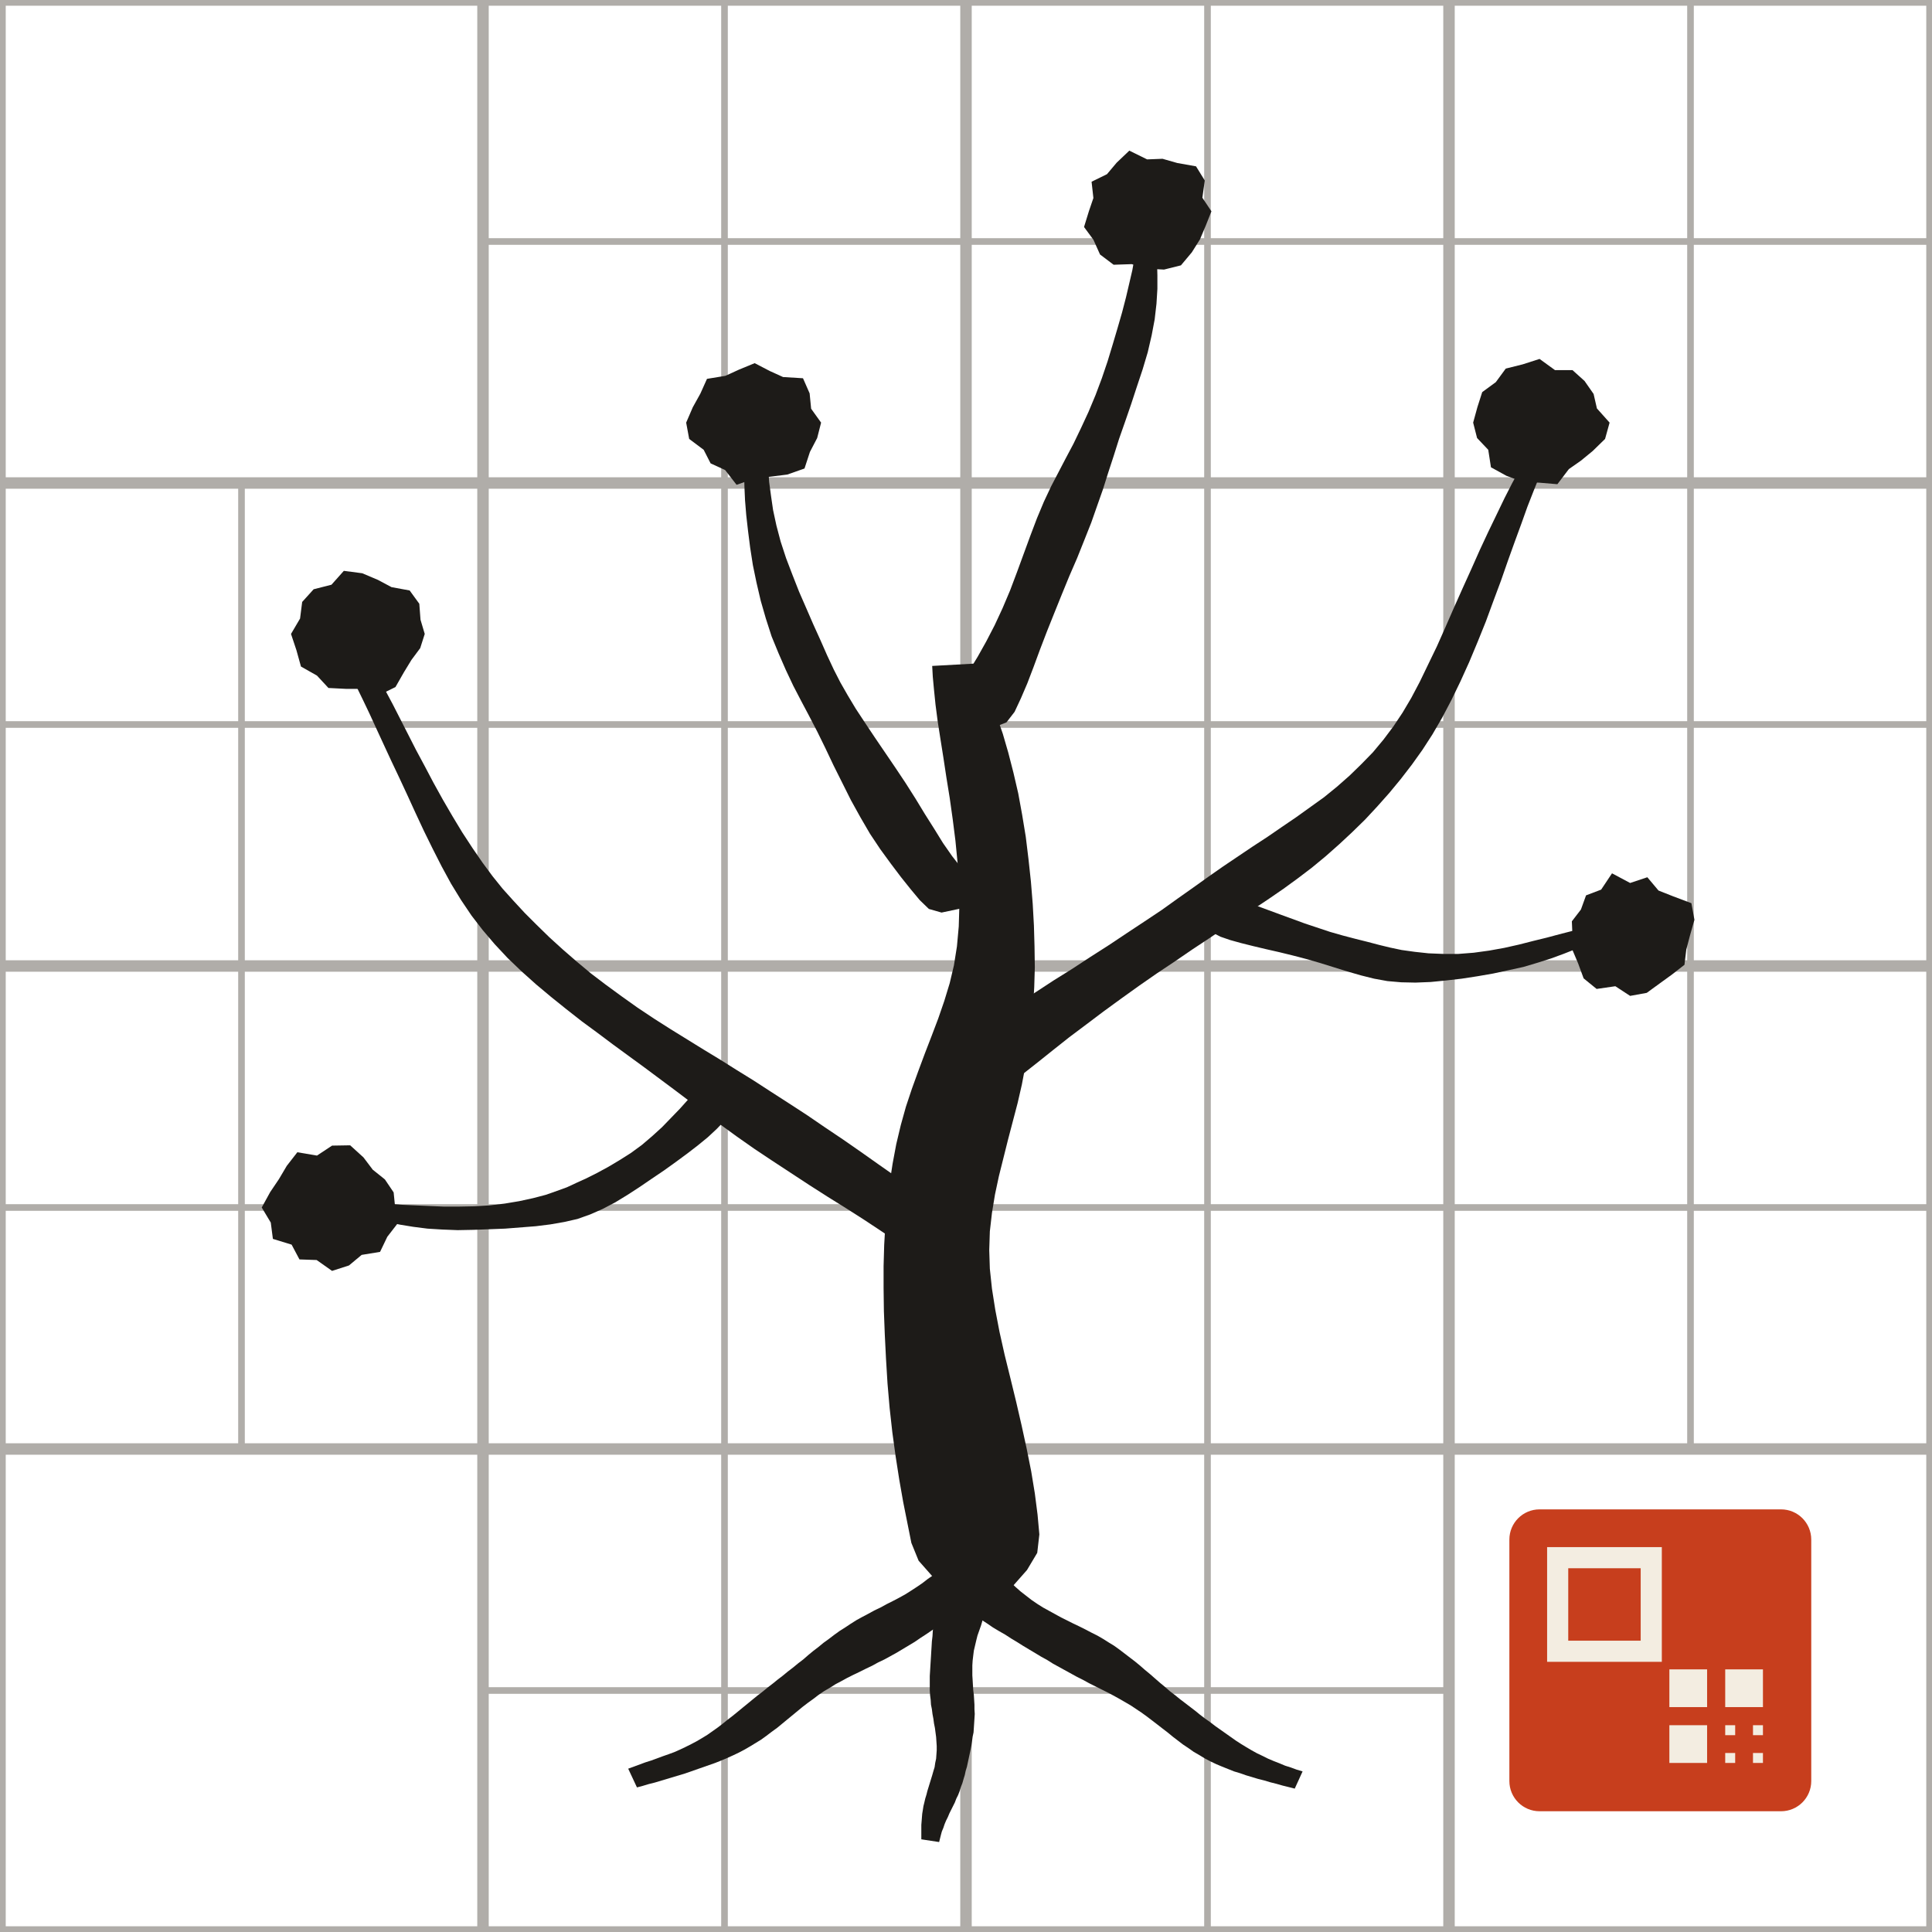
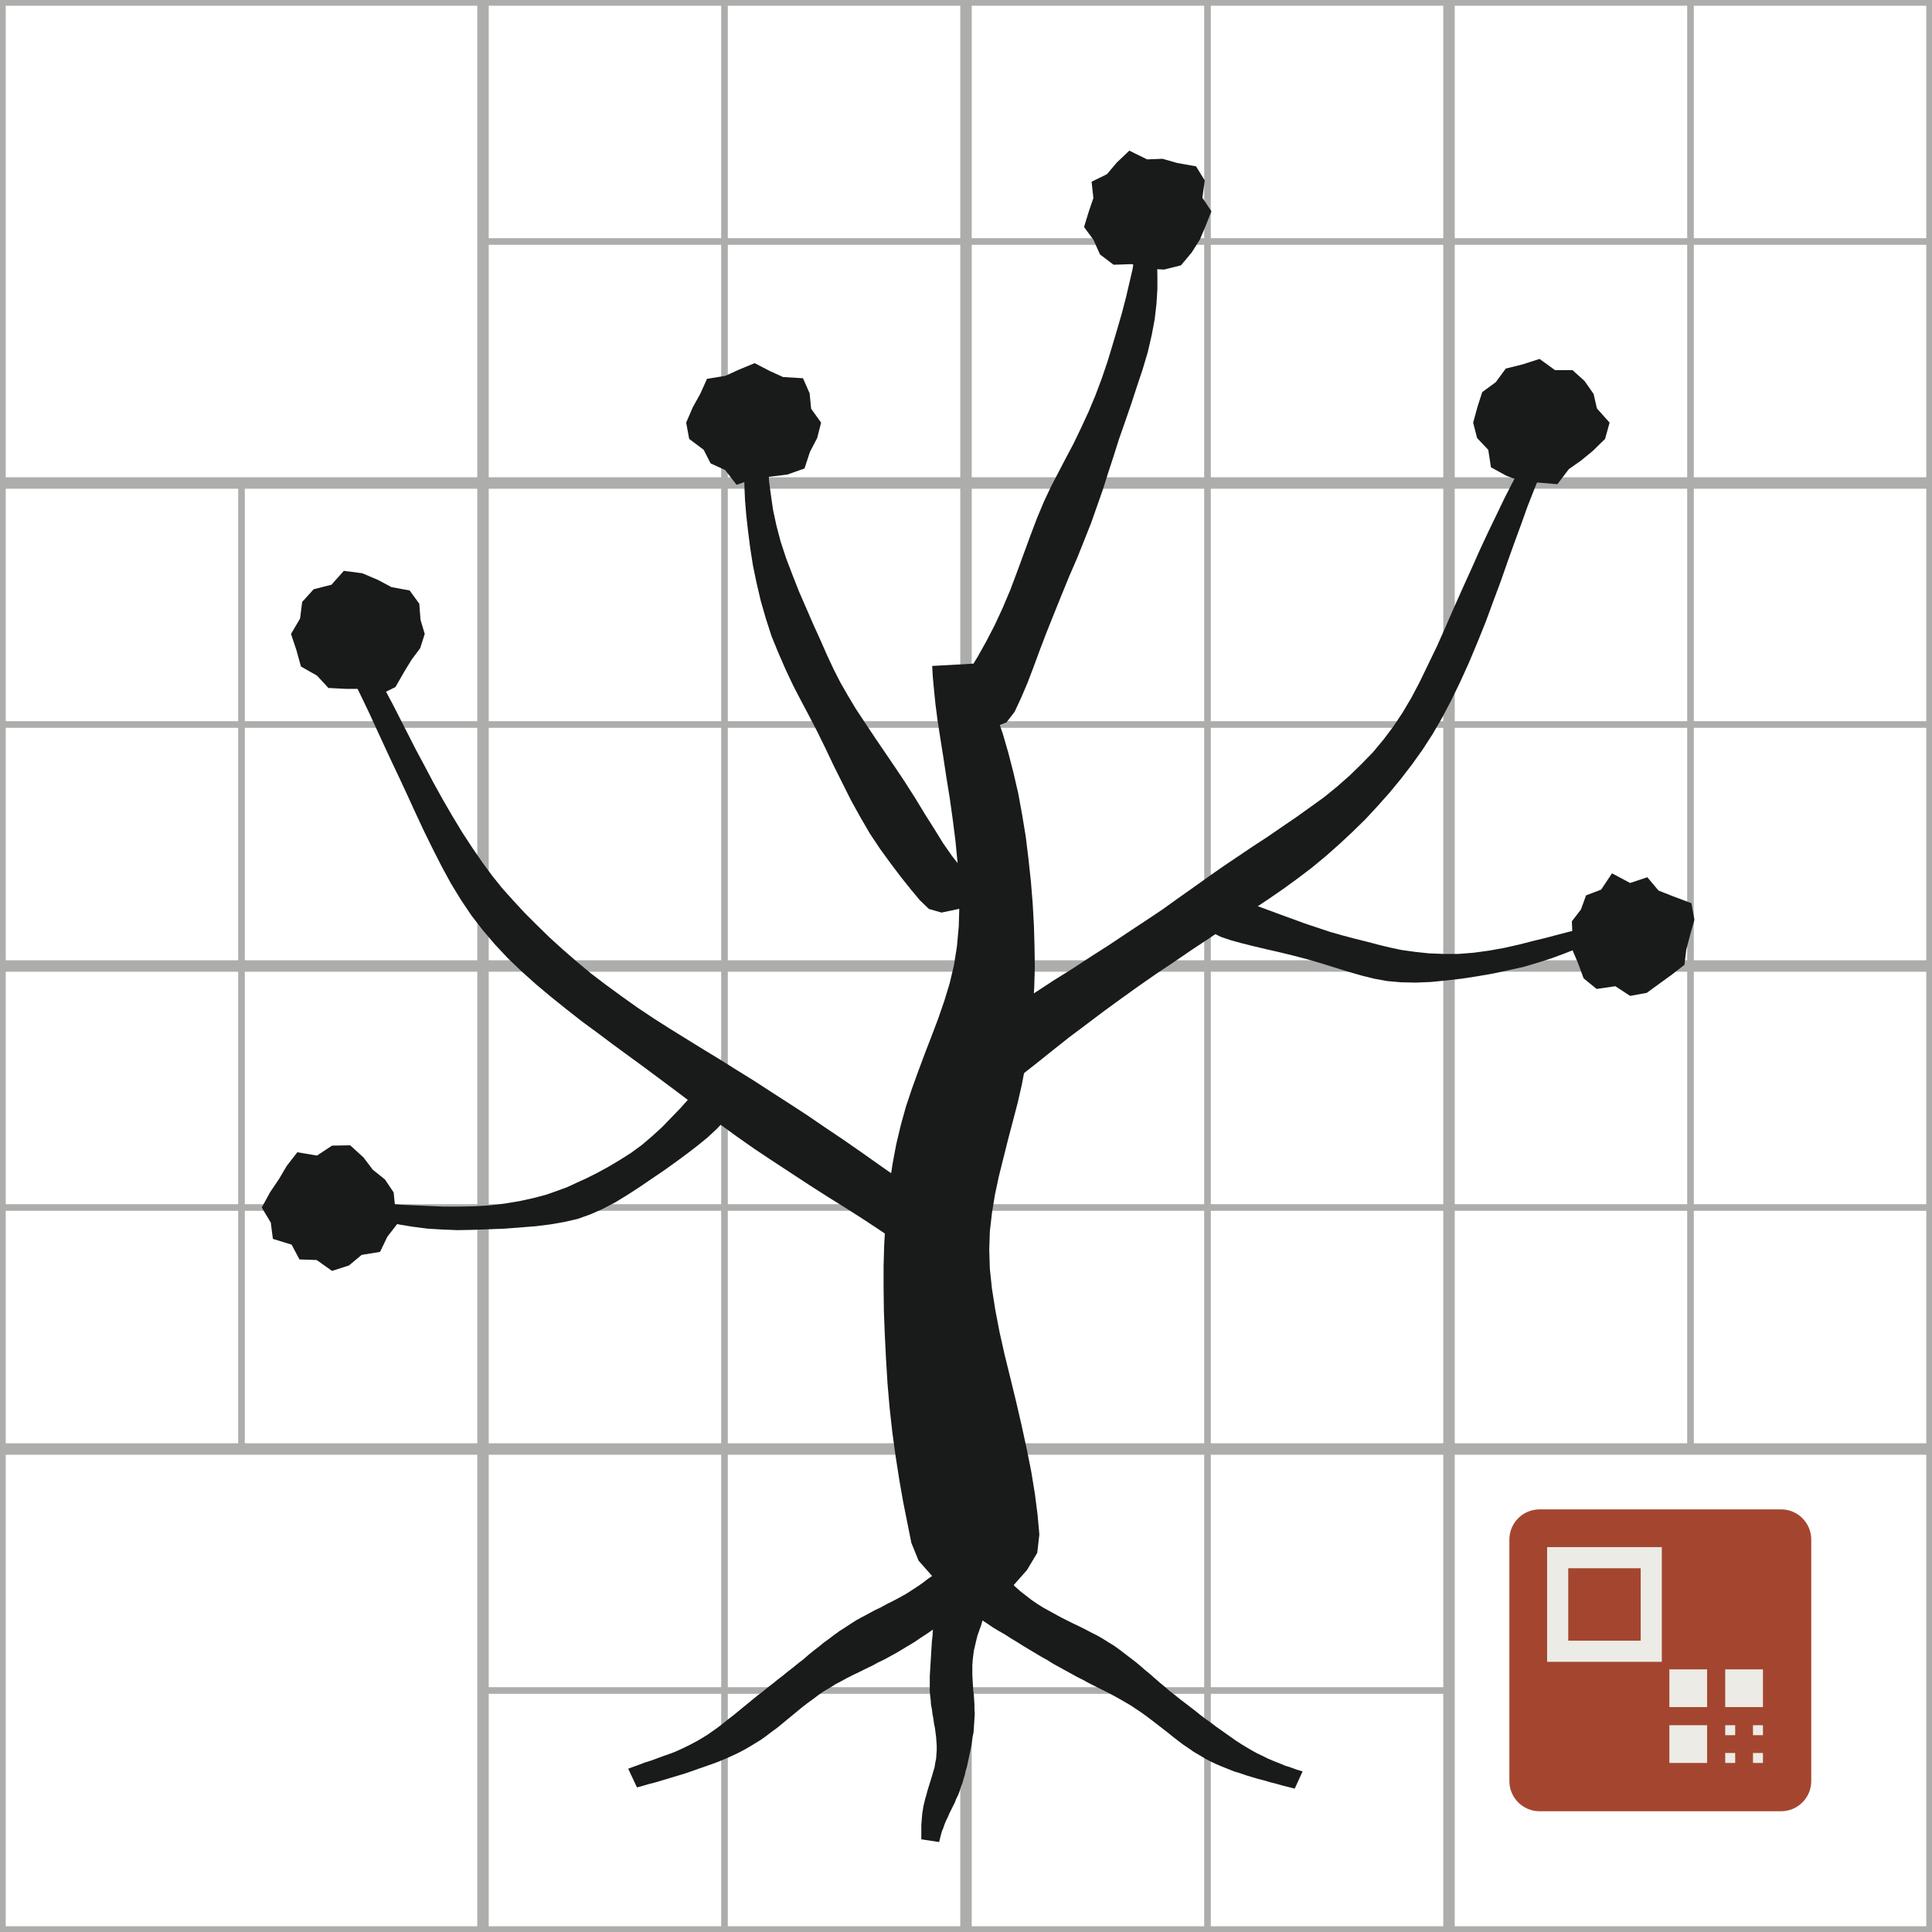
<svg xmlns="http://www.w3.org/2000/svg" viewBox="0 0 64 64" role="img" aria-label="llm-wiki mark">
-   <g stroke="#6f6a62" stroke-linecap="round" opacity="0.55">
+   <g stroke="#6a6a68" stroke-linecap="round" opacity="0.55">
    <line x1="8.0" y1="16" x2="8.0" y2="32" stroke-width="0.22" />
    <line x1="0" y1="24.0" x2="16" y2="24.0" stroke-width="0.22" />
    <line x1="8.0" y1="32" x2="8.0" y2="48" stroke-width="0.22" />
    <line x1="0" y1="40.0" x2="16" y2="40.0" stroke-width="0.22" />
    <line x1="24.0" y1="0" x2="24.0" y2="16" stroke-width="0.22" />
    <line x1="16" y1="8.0" x2="32" y2="8.0" stroke-width="0.22" />
    <line x1="24.0" y1="16" x2="24.0" y2="32" stroke-width="0.22" />
    <line x1="16" y1="24.0" x2="32" y2="24.0" stroke-width="0.22" />
    <line x1="24.0" y1="32" x2="24.0" y2="48" stroke-width="0.22" />
    <line x1="16" y1="40.0" x2="32" y2="40.0" stroke-width="0.22" />
    <line x1="24.0" y1="48" x2="24.0" y2="64" stroke-width="0.22" />
    <line x1="16" y1="56.0" x2="32" y2="56.0" stroke-width="0.22" />
    <line x1="40.0" y1="0" x2="40.0" y2="16" stroke-width="0.22" />
    <line x1="32" y1="8.0" x2="48" y2="8.0" stroke-width="0.22" />
    <line x1="40.0" y1="16" x2="40.0" y2="32" stroke-width="0.22" />
    <line x1="32" y1="24.0" x2="48" y2="24.0" stroke-width="0.22" />
    <line x1="40.0" y1="32" x2="40.0" y2="48" stroke-width="0.22" />
    <line x1="32" y1="40.0" x2="48" y2="40.0" stroke-width="0.22" />
    <line x1="40.0" y1="48" x2="40.0" y2="64" stroke-width="0.22" />
    <line x1="32" y1="56.0" x2="48" y2="56.0" stroke-width="0.22" />
    <line x1="56.0" y1="0" x2="56.0" y2="16" stroke-width="0.22" />
    <line x1="48" y1="8.0" x2="64" y2="8.0" stroke-width="0.22" />
    <line x1="56.0" y1="16" x2="56.0" y2="32" stroke-width="0.22" />
    <line x1="48" y1="24.0" x2="64" y2="24.0" stroke-width="0.22" />
    <line x1="56.0" y1="32" x2="56.0" y2="48" stroke-width="0.22" />
    <line x1="48" y1="40.0" x2="64" y2="40.0" stroke-width="0.22" />
    <line x1="0" y1="0" x2="0" y2="64" stroke-width="0.38" />
    <line x1="0" y1="0" x2="64" y2="0" stroke-width="0.38" />
    <line x1="16" y1="0" x2="16" y2="64" stroke-width="0.38" />
    <line x1="0" y1="16" x2="64" y2="16" stroke-width="0.38" />
    <line x1="32" y1="0" x2="32" y2="64" stroke-width="0.38" />
    <line x1="0" y1="32" x2="64" y2="32" stroke-width="0.38" />
    <line x1="48" y1="0" x2="48" y2="64" stroke-width="0.38" />
    <line x1="0" y1="48" x2="64" y2="48" stroke-width="0.38" />
    <line x1="64" y1="0" x2="64" y2="64" stroke-width="0.38" />
    <line x1="0" y1="64" x2="64" y2="64" stroke-width="0.38" />
  </g>
-   <g fill="#1d1b18">
+   <g fill="#191a1a">
    <path d="M32.49 52.97 L33.57 52.52 L34.02 52.01 L34.36 51.44 L34.43 50.83 L34.37 50.17 L34.28 49.47 L34.16 48.74 L34.01 47.99 L33.84 47.21 L33.66 46.43 L33.47 45.65 L33.28 44.88 L33.11 44.12 L32.97 43.39 L32.86 42.69 L32.79 42.03 L32.77 41.41 L32.79 40.79 L32.86 40.18 L32.96 39.57 L33.09 38.96 L33.24 38.36 L33.39 37.76 L33.55 37.15 L33.71 36.54 L33.85 35.93 L33.97 35.30 L34.08 34.67 L34.16 34.03 L34.22 33.38 L34.26 32.71 L34.28 32.05 L34.27 31.36 L34.25 30.66 L34.21 29.94 L34.15 29.20 L34.07 28.46 L33.98 27.72 L33.86 26.99 L33.73 26.28 L33.57 25.59 L33.40 24.93 L33.22 24.31 L33.02 23.73 L32.83 23.20 L32.65 22.73 L32.48 22.32 L32.33 21.98 L30.88 22.06 L30.90 22.42 L30.94 22.85 L30.99 23.34 L31.06 23.88 L31.15 24.46 L31.25 25.09 L31.35 25.75 L31.46 26.43 L31.56 27.14 L31.65 27.85 L31.72 28.57 L31.77 29.29 L31.78 30.00 L31.76 30.69 L31.70 31.35 L31.60 31.98 L31.46 32.57 L31.28 33.16 L31.08 33.74 L30.86 34.32 L30.64 34.89 L30.42 35.48 L30.21 36.06 L30.01 36.66 L29.84 37.27 L29.69 37.90 L29.57 38.54 L29.47 39.19 L29.39 39.86 L29.33 40.54 L29.29 41.24 L29.27 41.94 L29.27 42.67 L29.28 43.43 L29.31 44.21 L29.35 45.01 L29.40 45.83 L29.47 46.64 L29.56 47.45 L29.67 48.25 L29.79 49.02 L29.92 49.76 L30.06 50.46 L30.19 51.11 L30.43 51.70 L30.88 52.21 L31.39 52.65 L32.49 52.97Z" />
    <path d="M32.10 52.13 L31.69 51.99 L31.42 52.03 L31.17 52.09 L30.93 52.17 L30.74 52.30 L30.56 52.44 L30.37 52.57 L30.17 52.70 L29.98 52.82 L29.78 52.93 L29.57 53.04 L29.37 53.14 L29.17 53.25 L28.96 53.35 L28.76 53.46 L28.57 53.56 L28.37 53.67 L28.18 53.79 L28.00 53.91 L27.81 54.03 L27.63 54.16 L27.46 54.29 L27.28 54.42 L27.11 54.56 L26.94 54.69 L26.77 54.83 L26.61 54.97 L26.44 55.10 L26.27 55.24 L26.10 55.37 L25.93 55.51 L25.76 55.64 L25.60 55.77 L25.43 55.90 L25.26 56.04 L25.09 56.17 L24.93 56.30 L24.76 56.44 L24.60 56.57 L24.43 56.71 L24.27 56.84 L24.10 56.97 L23.94 57.10 L23.77 57.23 L23.60 57.35 L23.43 57.47 L23.25 57.58 L23.08 57.68 L22.89 57.78 L22.71 57.87 L22.52 57.96 L22.34 58.04 L22.15 58.11 L21.95 58.18 L21.76 58.25 L21.57 58.32 L21.38 58.38 L21.19 58.45 L21.00 58.52 L20.81 58.59 L21.10 59.21 L21.29 59.16 L21.49 59.10 L21.69 59.05 L21.89 58.99 L22.09 58.93 L22.29 58.87 L22.49 58.81 L22.69 58.75 L22.89 58.68 L23.09 58.61 L23.29 58.54 L23.49 58.47 L23.69 58.40 L23.89 58.32 L24.08 58.24 L24.28 58.15 L24.47 58.06 L24.66 57.96 L24.85 57.85 L25.03 57.74 L25.21 57.63 L25.39 57.50 L25.56 57.37 L25.74 57.24 L25.91 57.10 L26.08 56.96 L26.25 56.82 L26.42 56.68 L26.59 56.54 L26.76 56.41 L26.94 56.28 L27.11 56.15 L27.30 56.02 L27.49 55.91 L27.68 55.79 L27.87 55.69 L28.07 55.58 L28.27 55.48 L28.48 55.38 L28.68 55.28 L28.89 55.18 L29.09 55.07 L29.30 54.97 L29.50 54.86 L29.70 54.75 L29.90 54.63 L30.10 54.51 L30.30 54.39 L30.49 54.26 L30.69 54.13 L30.88 54.00 L31.08 53.87 L31.27 53.73 L31.46 53.60 L31.66 53.46 L31.84 53.31 L31.97 53.10 L32.09 52.86 L32.17 52.59 L32.10 52.13Z" />
    <path d="M32.14 52.01 L31.70 52.16 L31.49 52.32 L31.31 52.49 L31.15 52.65 L31.09 52.83 L31.05 53.00 L31.01 53.17 L30.98 53.35 L30.96 53.52 L30.94 53.69 L30.92 53.86 L30.90 54.03 L30.89 54.20 L30.87 54.37 L30.86 54.54 L30.85 54.70 L30.84 54.87 L30.83 55.03 L30.82 55.19 L30.81 55.36 L30.80 55.52 L30.80 55.68 L30.80 55.84 L30.80 56.00 L30.81 56.15 L30.83 56.31 L30.84 56.47 L30.87 56.62 L30.89 56.78 L30.92 56.94 L30.94 57.09 L30.97 57.24 L30.99 57.39 L31.01 57.54 L31.02 57.69 L31.03 57.84 L31.03 57.98 L31.02 58.12 L31.01 58.26 L30.98 58.40 L30.96 58.54 L30.92 58.67 L30.88 58.81 L30.84 58.94 L30.80 59.07 L30.76 59.20 L30.72 59.33 L30.69 59.45 L30.65 59.58 L30.62 59.71 L30.59 59.83 L30.57 59.96 L30.55 60.08 L30.54 60.20 L30.53 60.33 L30.52 60.45 L30.52 60.57 L30.52 60.69 L30.52 60.81 L30.52 60.93 L31.11 61.02 L31.14 60.90 L31.17 60.78 L31.20 60.67 L31.25 60.55 L31.29 60.43 L31.34 60.31 L31.40 60.19 L31.45 60.07 L31.51 59.95 L31.57 59.83 L31.63 59.71 L31.68 59.58 L31.74 59.46 L31.79 59.33 L31.83 59.20 L31.88 59.07 L31.92 58.93 L31.96 58.80 L31.99 58.66 L32.03 58.53 L32.06 58.39 L32.09 58.25 L32.12 58.11 L32.15 57.97 L32.18 57.82 L32.20 57.68 L32.22 57.53 L32.25 57.39 L32.26 57.24 L32.27 57.09 L32.28 56.93 L32.29 56.78 L32.28 56.62 L32.28 56.47 L32.27 56.31 L32.26 56.15 L32.24 55.99 L32.23 55.83 L32.22 55.66 L32.21 55.50 L32.21 55.34 L32.21 55.17 L32.22 55.01 L32.24 54.84 L32.26 54.68 L32.30 54.51 L32.34 54.34 L32.38 54.18 L32.44 54.01 L32.50 53.84 L32.55 53.67 L32.61 53.50 L32.67 53.33 L32.73 53.16 L32.78 52.98 L32.80 52.81 L32.73 52.62 L32.64 52.43 L32.51 52.23 L32.14 52.01Z" />
    <path d="M31.93 52.09 L31.84 52.58 L31.90 52.87 L32.00 53.13 L32.12 53.36 L32.30 53.52 L32.50 53.65 L32.70 53.78 L32.89 53.91 L33.09 54.03 L33.30 54.15 L33.50 54.28 L33.70 54.40 L33.89 54.52 L34.09 54.64 L34.29 54.76 L34.49 54.88 L34.69 54.99 L34.88 55.11 L35.08 55.22 L35.28 55.33 L35.48 55.44 L35.68 55.55 L35.88 55.65 L36.08 55.76 L36.28 55.86 L36.48 55.96 L36.68 56.06 L36.87 56.16 L37.07 56.27 L37.26 56.38 L37.45 56.49 L37.63 56.61 L37.81 56.73 L37.99 56.86 L38.16 56.99 L38.33 57.12 L38.51 57.26 L38.68 57.39 L38.85 57.53 L39.02 57.66 L39.19 57.79 L39.37 57.91 L39.54 58.03 L39.73 58.14 L39.91 58.25 L40.10 58.35 L40.29 58.44 L40.48 58.52 L40.68 58.60 L40.88 58.68 L41.08 58.74 L41.28 58.81 L41.48 58.87 L41.68 58.93 L41.88 58.98 L42.08 59.04 L42.28 59.09 L42.49 59.15 L42.69 59.20 L42.89 59.25 L43.15 58.68 L42.95 58.62 L42.76 58.55 L42.57 58.49 L42.38 58.41 L42.20 58.34 L42.01 58.26 L41.83 58.17 L41.64 58.08 L41.46 57.98 L41.29 57.88 L41.11 57.77 L40.94 57.66 L40.77 57.54 L40.60 57.42 L40.43 57.30 L40.26 57.18 L40.09 57.05 L39.92 56.93 L39.75 56.80 L39.59 56.67 L39.42 56.54 L39.25 56.41 L39.08 56.28 L38.92 56.15 L38.75 56.02 L38.59 55.88 L38.42 55.74 L38.26 55.60 L38.10 55.46 L37.93 55.32 L37.77 55.18 L37.60 55.04 L37.43 54.91 L37.26 54.78 L37.09 54.65 L36.91 54.52 L36.73 54.41 L36.54 54.29 L36.35 54.18 L36.15 54.08 L35.96 53.98 L35.76 53.88 L35.55 53.78 L35.35 53.68 L35.15 53.58 L34.95 53.47 L34.75 53.36 L34.55 53.25 L34.36 53.13 L34.17 53.00 L33.99 52.86 L33.81 52.72 L33.64 52.57 L33.47 52.41 L33.30 52.25 L33.12 52.10 L32.89 52.02 L32.64 51.96 L32.36 51.93 L31.93 52.09Z" />
    <path d="M32.13 41.83 L32.16 41.21 L31.94 40.80 L31.63 40.40 L31.22 40.05 L30.73 39.71 L30.22 39.35 L29.67 38.97 L29.10 38.57 L28.52 38.16 L27.93 37.75 L27.32 37.34 L26.72 36.93 L26.12 36.54 L25.53 36.16 L24.96 35.79 L24.41 35.45 L23.87 35.11 L23.31 34.77 L22.76 34.43 L22.21 34.09 L21.66 33.74 L21.12 33.38 L20.60 33.01 L20.08 32.63 L19.58 32.25 L19.10 31.85 L18.64 31.45 L18.20 31.05 L17.78 30.64 L17.38 30.24 L17.01 29.84 L16.65 29.44 L16.32 29.03 L15.98 28.57 L15.65 28.09 L15.31 27.57 L14.99 27.04 L14.67 26.49 L14.36 25.93 L14.07 25.38 L13.78 24.84 L13.51 24.31 L13.25 23.80 L13.01 23.33 L12.78 22.90 L12.56 22.51 L12.36 22.18 L12.18 21.92 L11.54 22.22 L11.68 22.49 L11.84 22.81 L12.03 23.20 L12.24 23.64 L12.46 24.12 L12.70 24.64 L12.95 25.18 L13.22 25.75 L13.49 26.33 L13.76 26.92 L14.04 27.52 L14.33 28.11 L14.63 28.70 L14.94 29.27 L15.27 29.81 L15.62 30.33 L15.99 30.81 L16.39 31.28 L16.82 31.74 L17.28 32.18 L17.76 32.61 L18.25 33.02 L18.76 33.43 L19.27 33.83 L19.80 34.22 L20.32 34.61 L20.84 34.99 L21.36 35.37 L21.87 35.75 L22.38 36.13 L22.87 36.50 L23.36 36.87 L23.86 37.25 L24.41 37.65 L24.98 38.05 L25.58 38.45 L26.19 38.85 L26.80 39.25 L27.41 39.64 L28.02 40.02 L28.60 40.39 L29.16 40.76 L29.68 41.11 L30.17 41.45 L30.63 41.74 L31.10 41.91 L31.55 42.01 L32.13 41.83Z" />
    <path d="M31.93 35.91 L32.52 36.11 L32.98 36.02 L33.47 35.85 L33.92 35.55 L34.39 35.18 L34.89 34.78 L35.42 34.36 L35.98 33.94 L36.55 33.51 L37.14 33.08 L37.74 32.65 L38.33 32.24 L38.93 31.84 L39.50 31.45 L40.06 31.08 L40.58 30.73 L41.07 30.41 L41.56 30.09 L42.04 29.77 L42.52 29.44 L43.00 29.09 L43.46 28.74 L43.92 28.36 L44.36 27.97 L44.79 27.57 L45.22 27.15 L45.62 26.72 L46.02 26.27 L46.40 25.81 L46.77 25.33 L47.12 24.84 L47.45 24.33 L47.77 23.78 L48.08 23.19 L48.38 22.57 L48.67 21.93 L48.95 21.26 L49.22 20.59 L49.47 19.91 L49.72 19.24 L49.95 18.58 L50.18 17.94 L50.40 17.34 L50.60 16.78 L50.80 16.27 L50.98 15.82 L51.15 15.44 L51.31 15.13 L50.74 14.89 L50.54 15.19 L50.33 15.57 L50.09 16.01 L49.84 16.50 L49.58 17.04 L49.30 17.62 L49.02 18.22 L48.74 18.85 L48.45 19.49 L48.16 20.14 L47.88 20.78 L47.60 21.41 L47.31 22.01 L47.03 22.59 L46.75 23.12 L46.46 23.61 L46.16 24.06 L45.83 24.50 L45.48 24.92 L45.10 25.31 L44.71 25.69 L44.29 26.06 L43.86 26.41 L43.40 26.74 L42.94 27.07 L42.47 27.39 L41.99 27.72 L41.50 28.04 L41.01 28.37 L40.52 28.70 L40.02 29.05 L39.53 29.40 L39.02 29.76 L38.49 30.14 L37.92 30.52 L37.33 30.91 L36.73 31.31 L36.12 31.70 L35.51 32.10 L34.90 32.48 L34.32 32.86 L33.75 33.23 L33.23 33.59 L32.74 33.94 L32.33 34.31 L32.06 34.77 L31.87 35.23 L31.93 35.91Z" />
    <path d="M31.90 30.08 L32.16 29.49 L32.09 29.08 L31.83 28.73 L31.54 28.36 L31.24 27.93 L30.95 27.46 L30.64 26.97 L30.33 26.46 L30.00 25.94 L29.66 25.43 L29.32 24.93 L28.98 24.43 L28.66 23.95 L28.35 23.48 L28.08 23.03 L27.84 22.61 L27.62 22.18 L27.40 21.71 L27.18 21.21 L26.94 20.68 L26.71 20.15 L26.47 19.60 L26.25 19.04 L26.04 18.49 L25.86 17.94 L25.72 17.41 L25.61 16.90 L25.54 16.42 L25.48 15.97 L25.45 15.56 L25.42 15.21 L25.39 14.91 L24.69 15.07 L24.67 15.37 L24.65 15.72 L24.66 16.12 L24.68 16.57 L24.72 17.06 L24.78 17.59 L24.85 18.14 L24.94 18.72 L25.06 19.30 L25.20 19.90 L25.37 20.49 L25.56 21.08 L25.79 21.64 L26.03 22.19 L26.28 22.72 L26.54 23.22 L26.80 23.71 L27.07 24.23 L27.34 24.78 L27.61 25.35 L27.90 25.93 L28.19 26.51 L28.50 27.07 L28.82 27.62 L29.16 28.13 L29.51 28.61 L29.85 29.06 L30.17 29.46 L30.47 29.82 L30.77 30.11 L31.19 30.23 L31.90 30.08Z" />
    <path d="M32.11 24.05 L32.88 24.11 L33.34 23.93 L33.61 23.58 L33.82 23.13 L34.03 22.64 L34.24 22.09 L34.45 21.52 L34.68 20.92 L34.92 20.32 L35.17 19.70 L35.42 19.09 L35.68 18.49 L35.92 17.89 L36.15 17.31 L36.35 16.74 L36.54 16.20 L36.71 15.66 L36.89 15.11 L37.07 14.54 L37.27 13.97 L37.47 13.39 L37.66 12.81 L37.85 12.24 L38.02 11.67 L38.15 11.11 L38.25 10.58 L38.31 10.06 L38.34 9.57 L38.34 9.12 L38.33 8.72 L38.30 8.36 L38.27 8.06 L37.67 7.92 L37.63 8.21 L37.58 8.56 L37.51 8.95 L37.41 9.38 L37.30 9.85 L37.17 10.35 L37.02 10.87 L36.86 11.41 L36.69 11.97 L36.50 12.53 L36.29 13.09 L36.06 13.64 L35.81 14.18 L35.56 14.70 L35.30 15.19 L35.06 15.65 L34.82 16.11 L34.58 16.62 L34.35 17.17 L34.13 17.75 L33.91 18.35 L33.69 18.95 L33.46 19.56 L33.21 20.15 L32.95 20.71 L32.67 21.25 L32.39 21.75 L32.11 22.21 L31.85 22.63 L31.66 23.03 L31.70 23.49 L32.11 24.05Z" />
    <path d="M24.03 36.04 L23.59 35.88 L23.27 35.96 L23.02 36.17 L22.78 36.44 L22.52 36.73 L22.23 37.03 L21.93 37.34 L21.60 37.64 L21.26 37.93 L20.89 38.20 L20.51 38.44 L20.14 38.66 L19.77 38.86 L19.41 39.04 L19.08 39.19 L18.78 39.33 L18.45 39.45 L18.08 39.58 L17.66 39.69 L17.20 39.79 L16.72 39.87 L16.22 39.93 L15.71 39.96 L15.20 39.97 L14.70 39.97 L14.22 39.95 L13.76 39.93 L13.32 39.91 L12.92 39.88 L12.57 39.85 L12.26 39.83 L12.01 39.81 L11.99 40.23 L12.23 40.31 L12.53 40.40 L12.87 40.49 L13.26 40.57 L13.69 40.64 L14.16 40.70 L14.65 40.73 L15.16 40.75 L15.68 40.74 L16.21 40.72 L16.73 40.70 L17.24 40.66 L17.75 40.62 L18.23 40.56 L18.69 40.48 L19.13 40.38 L19.55 40.23 L19.96 40.05 L20.38 39.83 L20.79 39.58 L21.19 39.32 L21.60 39.04 L22.00 38.77 L22.39 38.49 L22.77 38.21 L23.12 37.94 L23.45 37.67 L23.74 37.40 L23.98 37.15 L24.16 36.88 L24.18 36.54 L24.03 36.04Z" />
    <path d="M39.95 30.14 L40.00 30.62 L40.16 30.89 L40.43 31.03 L40.75 31.14 L41.11 31.24 L41.51 31.34 L41.93 31.44 L42.37 31.54 L42.82 31.65 L43.28 31.77 L43.73 31.90 L44.18 32.04 L44.63 32.18 L45.08 32.31 L45.52 32.42 L45.96 32.50 L46.42 32.54 L46.89 32.55 L47.39 32.53 L47.90 32.48 L48.42 32.42 L48.94 32.34 L49.46 32.25 L49.97 32.14 L50.47 32.03 L50.94 31.89 L51.38 31.75 L51.79 31.60 L52.17 31.45 L52.50 31.31 L52.78 31.19 L53.01 31.09 L52.94 30.66 L52.69 30.70 L52.39 30.76 L52.04 30.85 L51.65 30.95 L51.24 31.06 L50.79 31.17 L50.32 31.29 L49.83 31.40 L49.33 31.49 L48.82 31.56 L48.31 31.60 L47.81 31.60 L47.32 31.58 L46.86 31.53 L46.43 31.47 L46.05 31.39 L45.68 31.30 L45.30 31.20 L44.90 31.10 L44.48 30.99 L44.06 30.87 L43.64 30.73 L43.22 30.59 L42.81 30.44 L42.40 30.29 L42.02 30.15 L41.64 30.01 L41.29 29.89 L40.96 29.78 L40.64 29.73 L40.31 29.82 L39.95 30.14Z" />
    <path d="M14.07 21.00 L13.92 21.47 L13.63 21.86 L13.38 22.27 L13.10 22.76 L12.59 23.01 L12.00 22.82 L11.47 22.82 L10.88 22.79 L10.50 22.38 L9.97 22.08 L9.82 21.54 L9.64 21.00 L9.94 20.49 L10.01 19.94 L10.39 19.52 L10.98 19.37 L11.39 18.91 L12.00 18.99 L12.52 19.21 L12.97 19.45 L13.57 19.56 L13.89 20.00 L13.93 20.53Z" />
    <path d="M53.32 14.00 L53.17 14.54 L52.76 14.94 L52.37 15.26 L51.97 15.54 L51.59 16.04 L51.00 15.99 L50.43 15.96 L49.90 15.76 L49.39 15.48 L49.30 14.90 L48.93 14.51 L48.80 14.00 L48.94 13.49 L49.10 12.99 L49.55 12.66 L49.88 12.21 L50.44 12.07 L51.00 11.89 L51.51 12.26 L52.09 12.26 L52.49 12.62 L52.79 13.05 L52.90 13.53Z" />
    <path d="M27.20 14.00 L27.07 14.51 L26.83 14.97 L26.65 15.52 L26.08 15.72 L25.52 15.79 L25.00 15.85 L24.40 16.06 L24.02 15.57 L23.54 15.35 L23.31 14.90 L22.83 14.54 L22.73 14.00 L22.95 13.49 L23.20 13.04 L23.42 12.55 L24.03 12.45 L24.49 12.24 L25.00 12.03 L25.50 12.29 L25.94 12.49 L26.60 12.53 L26.82 13.03 L26.87 13.54Z" />
    <path d="M40.13 7.00 L39.94 7.48 L39.75 7.93 L39.48 8.36 L39.12 8.79 L38.56 8.93 L38.00 8.90 L37.49 8.75 L36.89 8.77 L36.44 8.43 L36.22 7.94 L35.91 7.52 L36.07 7.00 L36.22 6.56 L36.16 6.02 L36.67 5.77 L36.99 5.39 L37.41 4.99 L38.00 5.28 L38.51 5.26 L39.00 5.40 L39.62 5.51 L39.91 5.98 L39.83 6.55Z" />
    <path d="M13.09 40.00 L13.17 40.53 L12.83 40.97 L12.59 41.47 L11.98 41.57 L11.56 41.92 L11.00 42.10 L10.49 41.74 L9.92 41.72 L9.66 41.23 L9.04 41.04 L8.97 40.50 L8.67 40.00 L8.95 39.49 L9.24 39.06 L9.50 38.62 L9.85 38.17 L10.50 38.28 L11.00 37.95 L11.60 37.94 L12.04 38.34 L12.35 38.75 L12.75 39.07 L13.04 39.50Z" />
    <path d="M55.98 31.00 L55.86 31.46 L55.80 31.96 L55.39 32.28 L54.99 32.57 L54.55 32.89 L54.00 32.99 L53.51 32.67 L52.89 32.76 L52.46 32.41 L52.28 31.92 L52.09 31.47 L52.09 31.00 L52.07 30.52 L52.37 30.13 L52.54 29.66 L53.04 29.47 L53.40 28.93 L54.00 29.25 L54.57 29.06 L54.94 29.50 L55.42 29.69 L56.03 29.92 L56.13 30.47Z" />
  </g>
-   <rect x="50" y="50" width="10" height="10" rx="1.00" fill="#c73e1d" />
-   <rect x="55.30" y="55.30" width="1.25" height="1.25" fill="#f3ede1" />
-   <rect x="57.15" y="55.30" width="1.25" height="1.25" fill="#f3ede1" />
-   <rect x="55.30" y="57.15" width="1.25" height="1.25" fill="#f3ede1" />
-   <rect x="57.15" y="57.15" width="0.33" height="0.33" fill="#f3ede1" />
-   <rect x="58.07" y="57.15" width="0.33" height="0.33" fill="#f3ede1" />
-   <rect x="57.15" y="58.07" width="0.33" height="0.33" fill="#f3ede1" />
-   <rect x="58.07" y="58.07" width="0.33" height="0.33" fill="#f3ede1" />
-   <rect x="51.60" y="51.60" width="3.10" height="3.10" fill="none" stroke="#f3ede1" stroke-width="0.70" />
+   <rect x="50" y="50" width="10" height="10" rx="1.00" fill="#a4462f" />
+   <rect x="55.30" y="55.30" width="1.25" height="1.25" fill="#ecebe6" />
+   <rect x="57.15" y="55.30" width="1.25" height="1.25" fill="#ecebe6" />
+   <rect x="55.30" y="57.15" width="1.25" height="1.25" fill="#ecebe6" />
+   <rect x="57.15" y="57.15" width="0.33" height="0.33" fill="#ecebe6" />
+   <rect x="58.07" y="57.15" width="0.33" height="0.33" fill="#ecebe6" />
+   <rect x="57.15" y="58.07" width="0.33" height="0.33" fill="#ecebe6" />
+   <rect x="58.07" y="58.07" width="0.33" height="0.33" fill="#ecebe6" />
+   <rect x="51.60" y="51.60" width="3.10" height="3.10" fill="none" stroke="#ecebe6" stroke-width="0.70" />
</svg>
